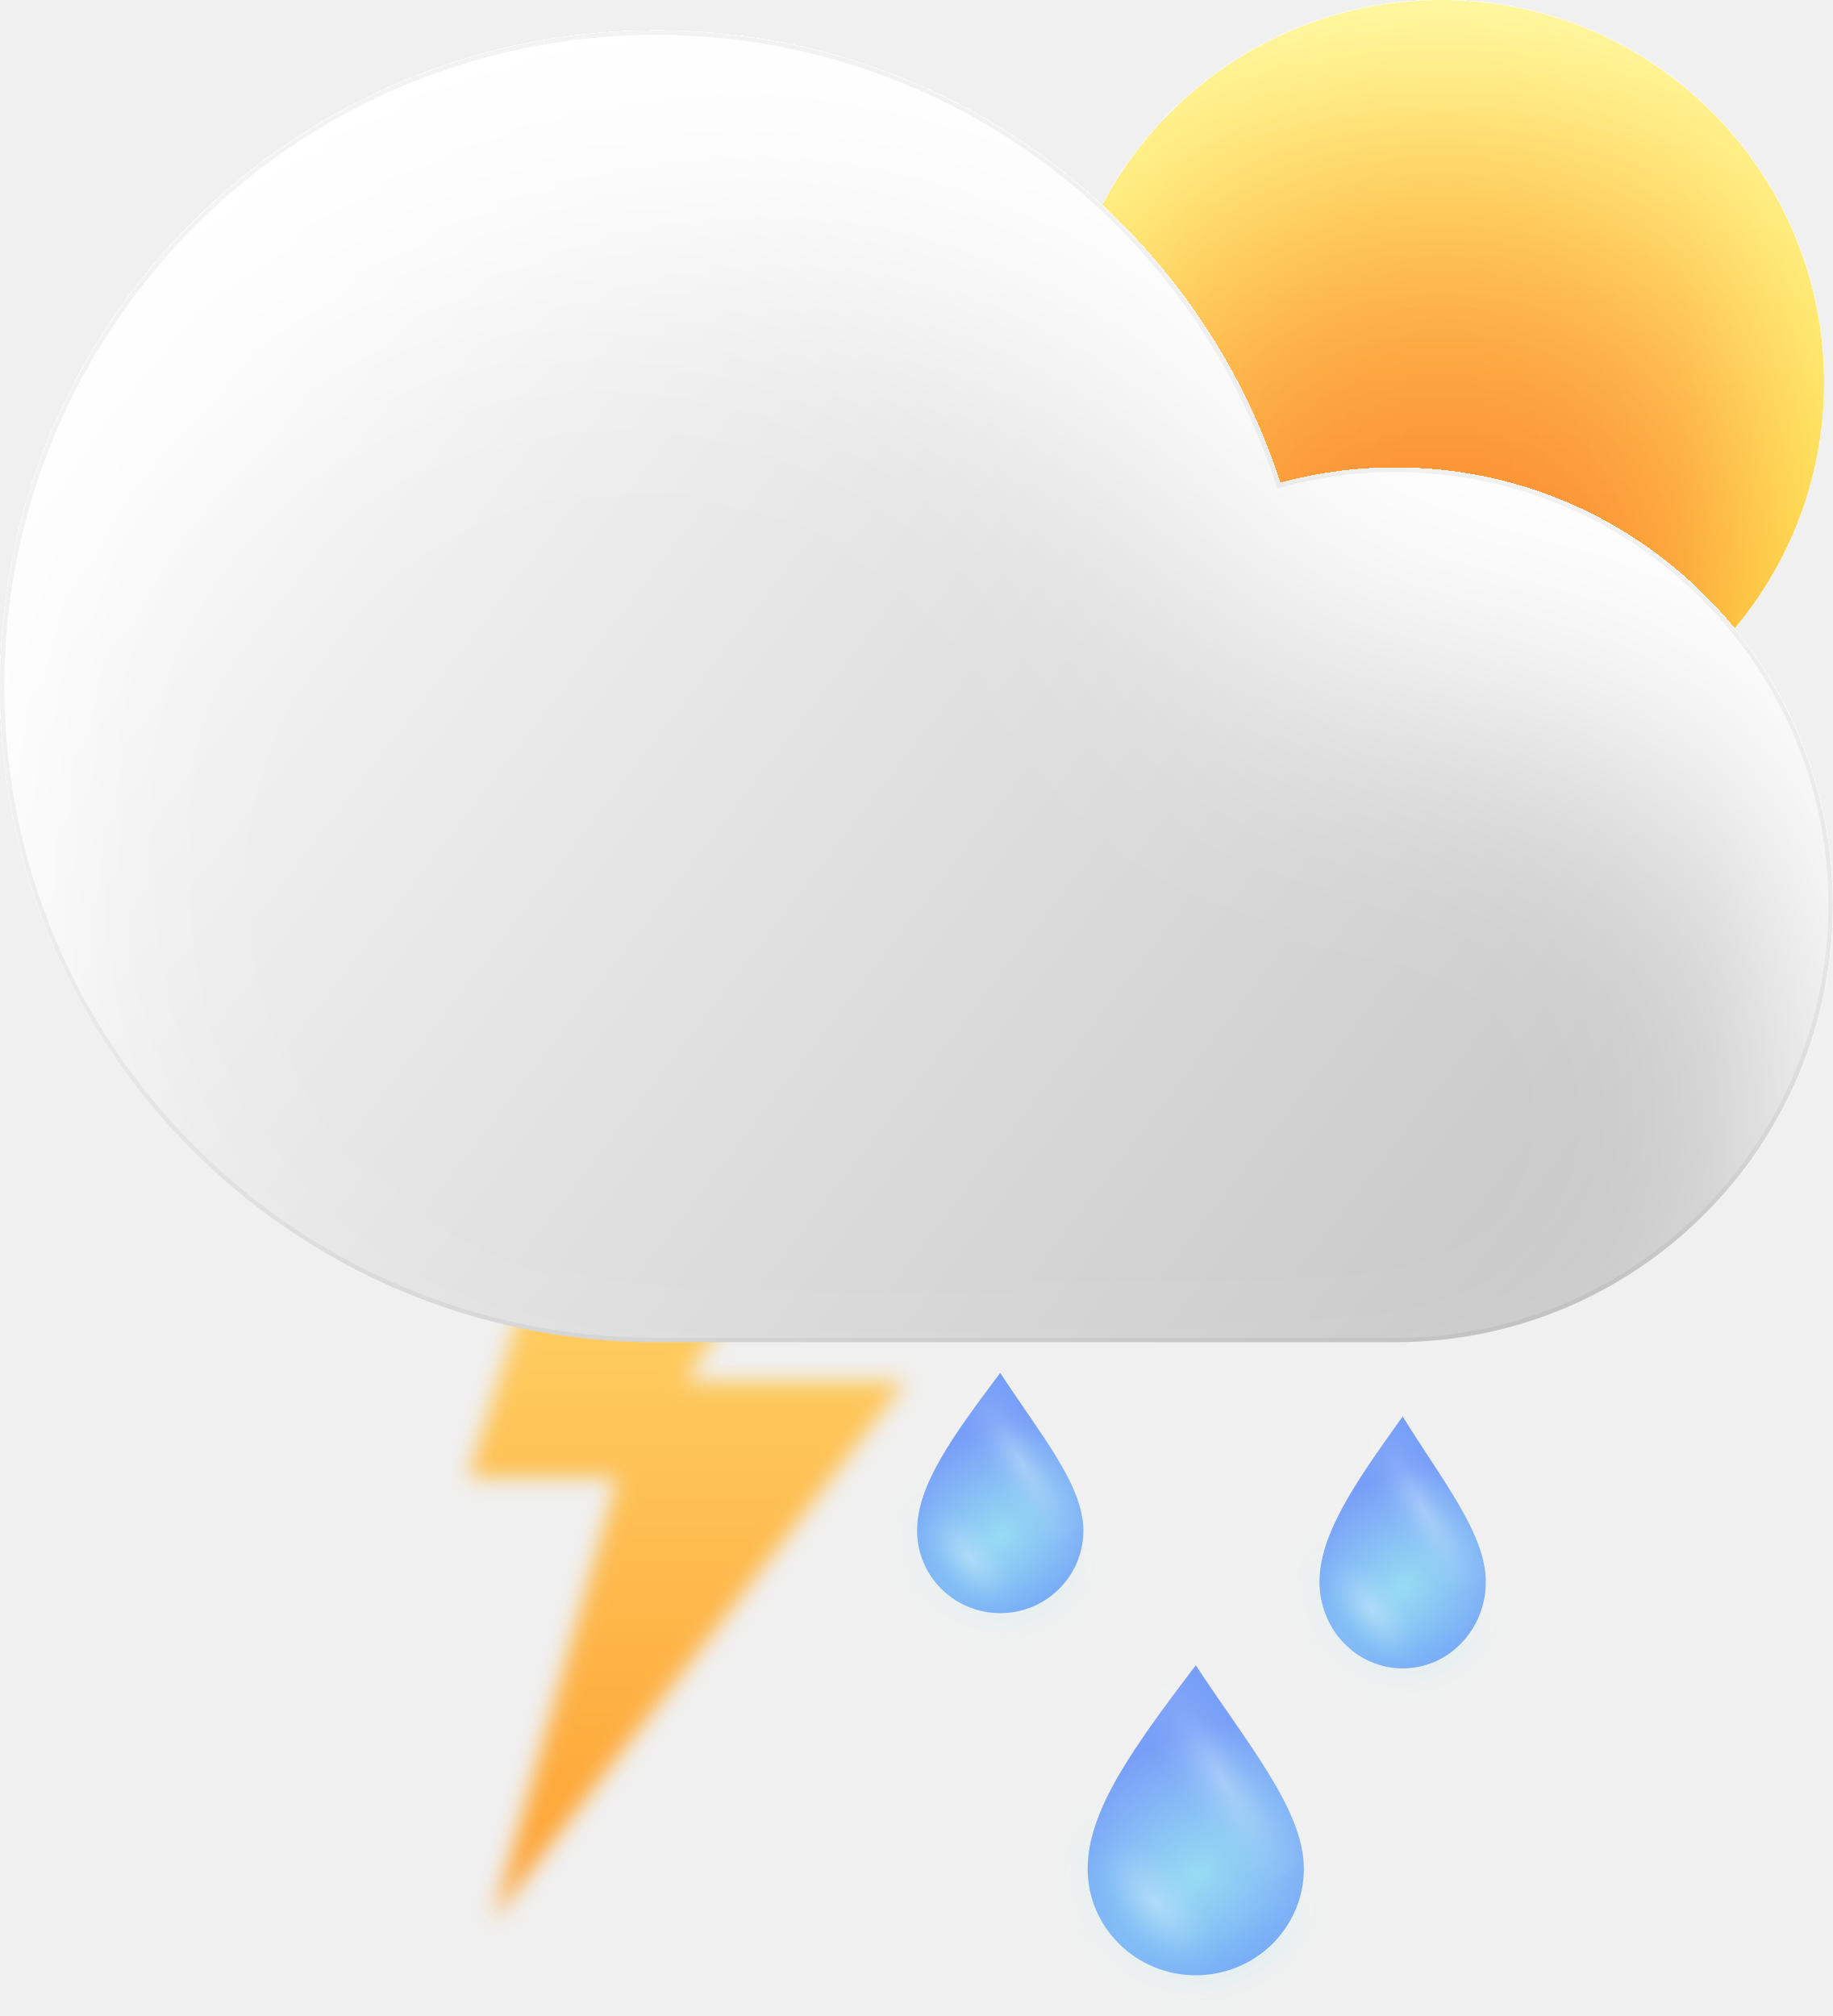
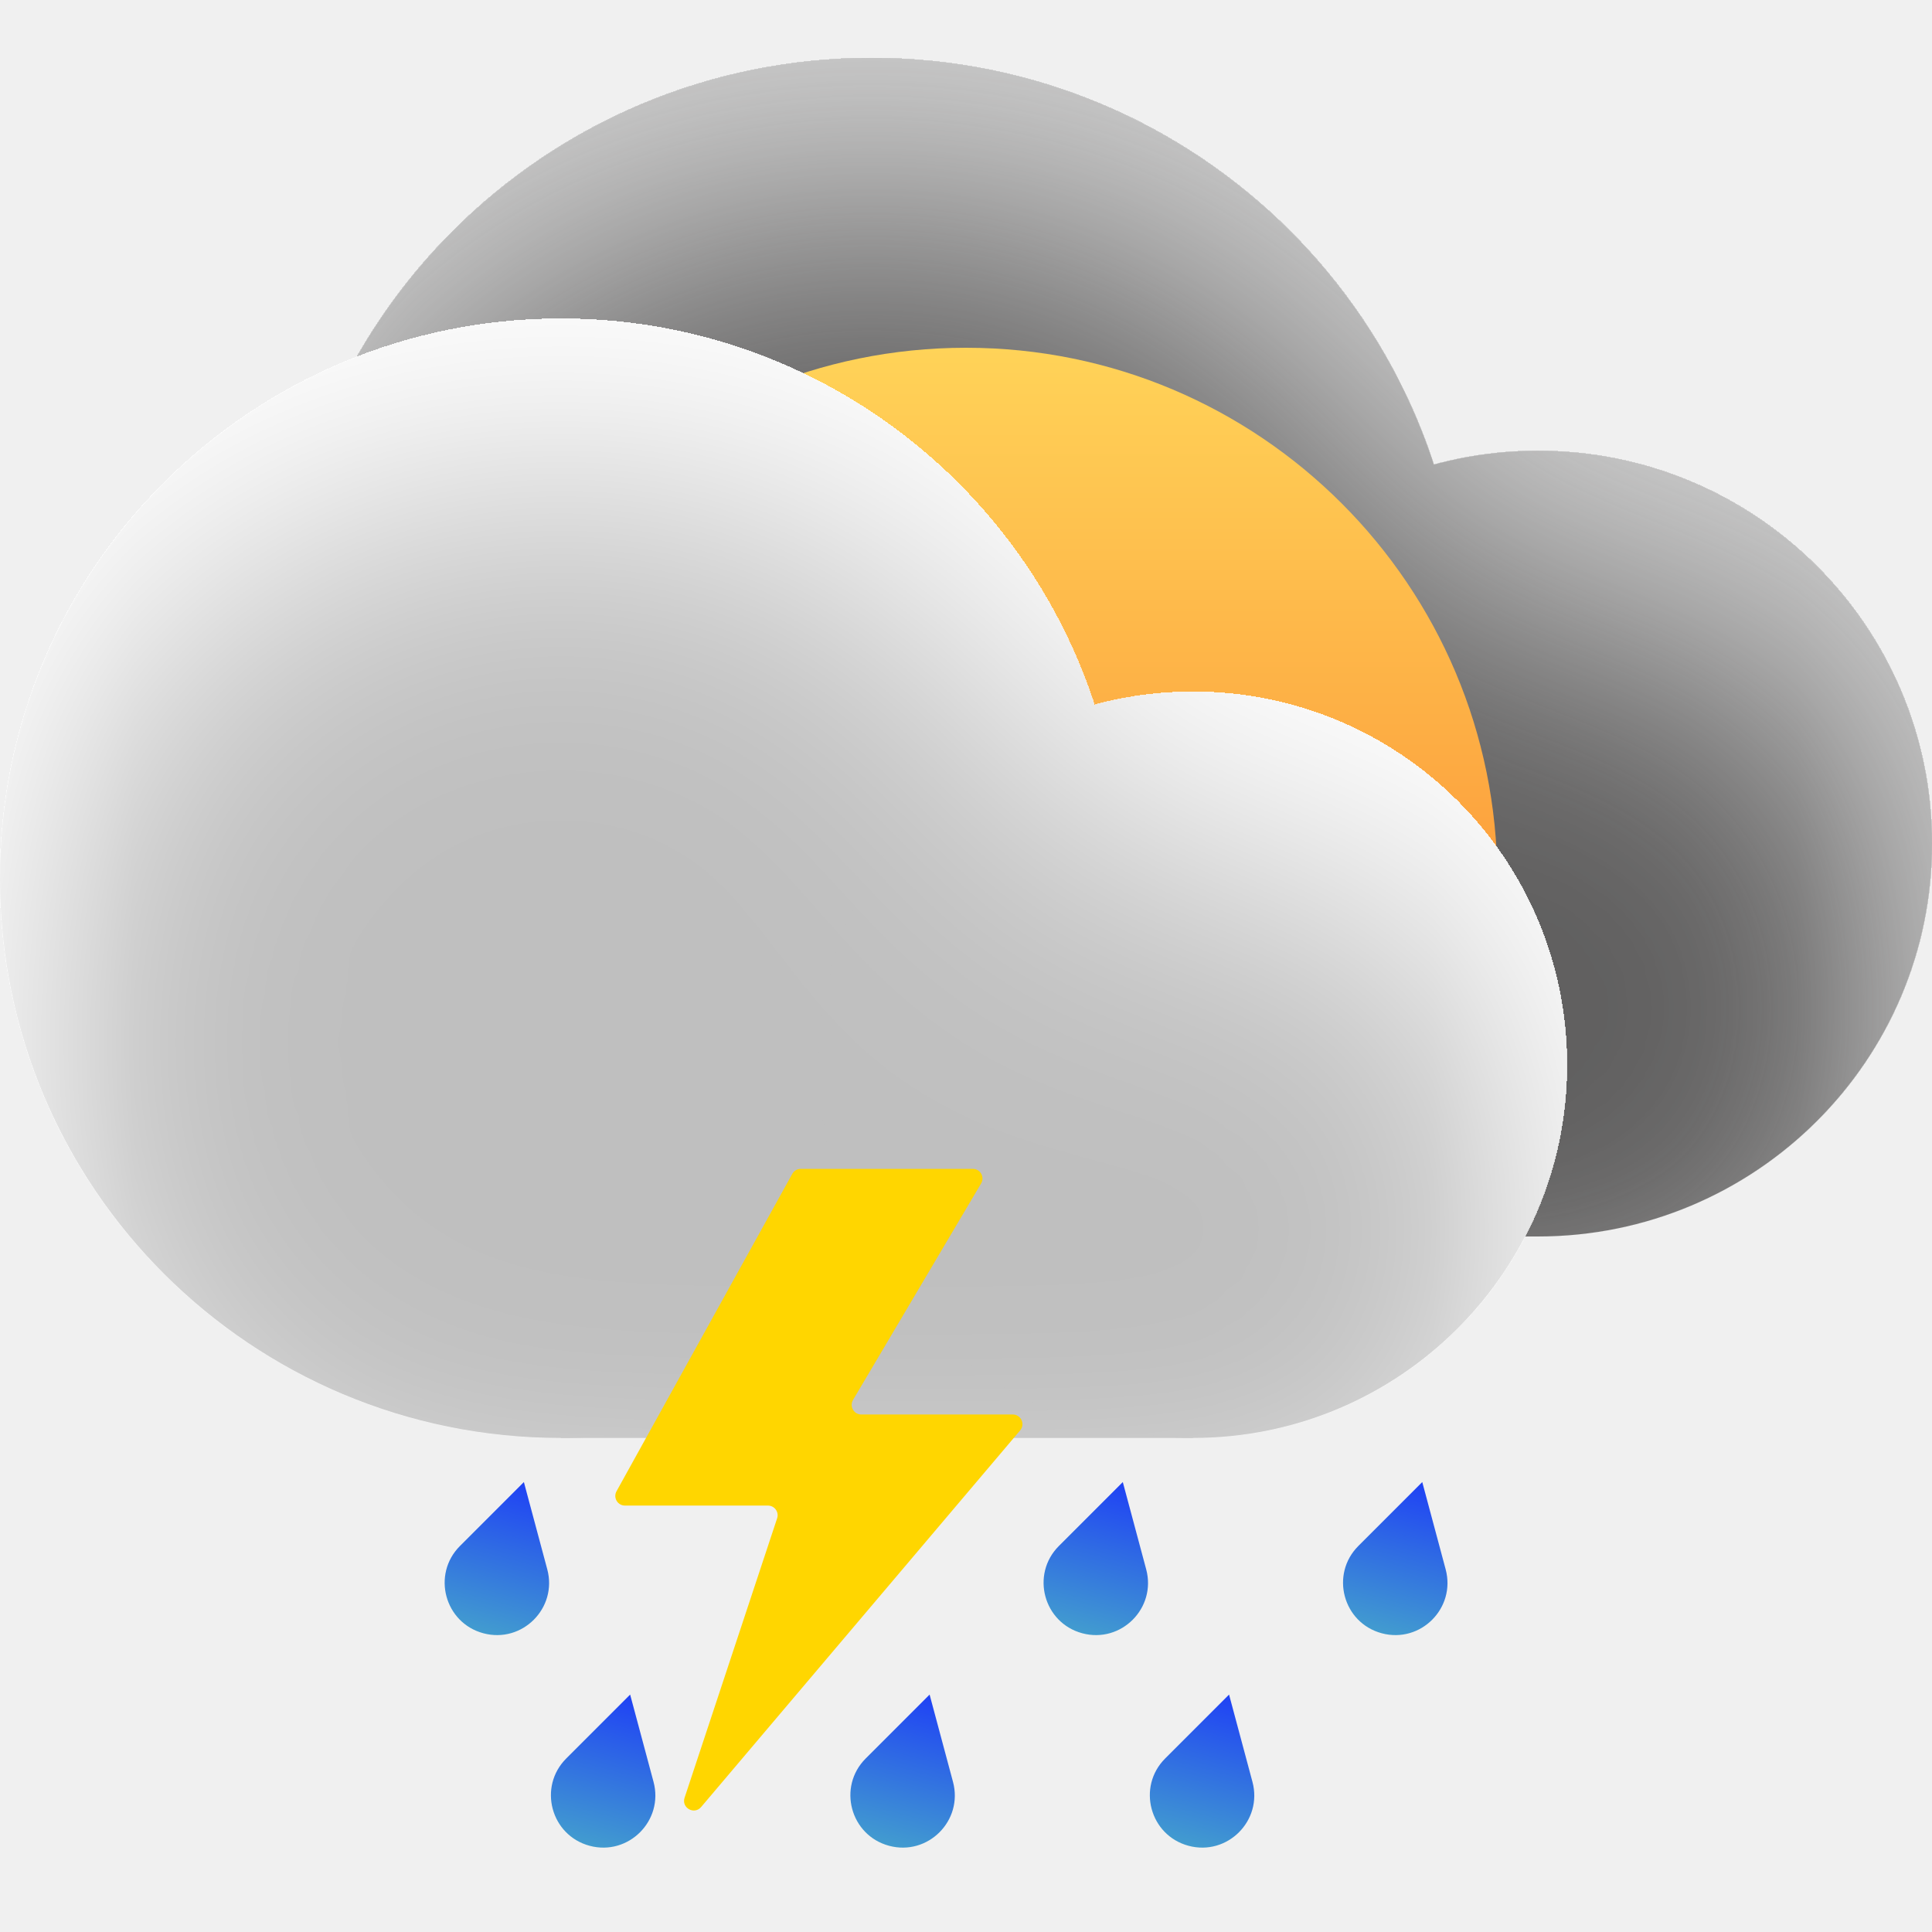
- <svg xmlns="http://www.w3.org/2000/svg" width="420" height="462" viewBox="0 0 420 462" fill="none">
-   <g filter="url(#filter0_f_29_285)">
-     <path fill-rule="evenodd" clip-rule="evenodd" d="M205.519 240H138.1L107.258 338.638H141.485L112.991 440L207.496 316.565L157.177 316.565L205.519 240Z" fill="url(#paint0_linear_29_285)" />
+ <svg xmlns="http://www.w3.org/2000/svg" width="200" height="200" viewBox="0 0 200 200" fill="none">
+   <g filter="url(#filter0_i_65_173)">
+     <path d="M90.217 78.387H159.188V128H90.217V78.387Z" fill="#605F5F" />
+     <path d="M151.434 67C151.434 100.689 124.026 128 90.217 128C56.408 128 29 100.689 29 67C29 33.311 56.408 6 90.217 6C124.026 6 151.434 33.311 151.434 67Z" fill="#605F5F" />
+     <path d="M200 87.333C200 109.793 181.728 128 159.188 128C136.649 128 118.377 109.793 118.377 87.333C118.377 64.874 136.649 46.667 159.189 46.667C181.728 46.667 200 64.874 200 87.333Z" fill="#605F5F" />
  </g>
-   <g style="mix-blend-mode:color-burn" opacity="0.5" filter="url(#filter1_f_29_285)">
-     <path fill-rule="evenodd" clip-rule="evenodd" d="M248.269 353.547C245.108 359.652 238.7 363.828 231.31 363.828C220.785 363.828 212.253 355.359 212.253 344.911C212.253 343.414 212.421 341.9 212.742 340.363C211.208 343.999 210.347 347.468 210.347 350.855C210.347 361.302 218.879 369.771 229.404 369.771C239.008 369.771 246.953 362.719 248.269 353.547Z" fill="url(#paint1_radial_29_285)" fill-opacity="0.3" />
+   <circle cx="100" cy="91" r="55" fill="url(#paint0_linear_65_173)" />
+   <g filter="url(#filter1_i_65_173)">
+     <path d="M58.067 101.742H123.489V148.857H58.067V101.742Z" fill="#BFBFBF" />
+     <path d="M116.134 90.929C116.134 122.922 90.136 148.857 58.067 148.857C25.997 148.857 0 122.922 0 90.929C0 58.935 25.997 33 58.067 33C90.136 33 116.134 58.935 116.134 90.929Z" fill="#BFBFBF" />
+     <path d="M162.2 110.238C162.2 131.567 144.868 148.857 123.489 148.857C102.109 148.857 84.778 131.567 84.778 110.238C84.778 88.909 102.109 71.619 123.489 71.619C144.868 71.619 162.2 88.909 162.2 110.238Z" fill="#BFBFBF" />
  </g>
-   <path opacity="0.5" d="M248.27 350.761C248.27 361.209 239.738 369.678 229.214 369.678C218.689 369.678 210.157 361.209 210.157 350.761C210.157 340.313 218.351 329.071 229.214 314.611C238.361 328.675 248.27 340.313 248.27 350.761Z" fill="url(#paint2_radial_29_285)" />
-   <g style="mix-blend-mode:screen" opacity="0.3">
-     <ellipse cx="234.073" cy="335.212" rx="19.533" ry="19.808" fill="url(#paint3_radial_29_285)" />
-   </g>
-   <g style="mix-blend-mode:screen" opacity="0.3">
-     <ellipse cx="223.02" cy="356.802" rx="19.533" ry="19.808" fill="url(#paint4_radial_29_285)" />
-   </g>
-   <g style="mix-blend-mode:color-burn" opacity="0.5" filter="url(#filter2_f_29_285)">
-     <path fill-rule="evenodd" clip-rule="evenodd" d="M340.489 365.432C337.328 371.832 330.92 376.21 323.529 376.21C313.005 376.21 304.473 367.331 304.473 356.378C304.473 354.807 304.641 353.22 304.962 351.608C303.428 355.42 302.567 359.058 302.567 362.608C302.567 373.561 311.099 382.44 321.624 382.44C331.227 382.44 339.172 375.047 340.489 365.432Z" fill="url(#paint5_radial_29_285)" fill-opacity="0.3" />
-   </g>
-   <path opacity="0.5" d="M340.49 362.51C340.49 373.463 331.958 382.342 321.433 382.342C310.908 382.342 302.376 373.463 302.376 362.51C302.376 351.557 310.571 339.771 321.433 324.611C330.58 339.355 340.49 351.557 340.49 362.51Z" fill="url(#paint6_radial_29_285)" />
-   <g style="mix-blend-mode:screen" opacity="0.3">
-     <ellipse cx="326.293" cy="346.208" rx="19.533" ry="20.767" fill="url(#paint7_radial_29_285)" />
-   </g>
-   <g style="mix-blend-mode:screen" opacity="0.3">
-     <ellipse cx="315.24" cy="368.844" rx="19.533" ry="20.767" fill="url(#paint8_radial_29_285)" />
-   </g>
-   <g style="mix-blend-mode:color-burn" opacity="0.5" filter="url(#filter3_f_29_285)">
-     <path fill-rule="evenodd" clip-rule="evenodd" d="M298.792 431.853C294.683 439.73 286.352 445.118 276.745 445.118C263.063 445.118 251.971 434.19 251.971 420.709C251.971 418.776 252.19 416.822 252.607 414.838C250.613 419.53 249.494 424.007 249.494 428.377C249.494 441.858 260.585 452.786 274.268 452.786C286.752 452.786 297.08 443.687 298.792 431.853Z" fill="url(#paint9_radial_29_285)" fill-opacity="0.3" />
-   </g>
-   <path opacity="0.5" d="M298.794 428.256C298.794 441.737 287.702 452.665 274.02 452.665C260.338 452.665 249.246 441.737 249.246 428.256C249.246 414.776 259.899 400.269 274.02 381.611C285.911 399.758 298.794 414.776 298.794 428.256Z" fill="url(#paint10_radial_29_285)" />
-   <g style="mix-blend-mode:screen" opacity="0.3">
-     <ellipse cx="280.337" cy="408.192" rx="25.393" ry="25.559" fill="url(#paint11_radial_29_285)" />
-   </g>
-   <g style="mix-blend-mode:screen" opacity="0.3">
-     <ellipse cx="265.968" cy="436.052" rx="25.393" ry="25.559" fill="url(#paint12_radial_29_285)" />
-   </g>
-   <g filter="url(#filter4_i_29_285)">
-     <ellipse cx="330.291" cy="87.67" rx="87.709" ry="87.67" fill="url(#paint13_linear_29_285)" />
-   </g>
-   <mask id="path-15-inside-1_29_285" fill="white">
-     <path fill-rule="evenodd" clip-rule="evenodd" d="M319.761 307.584L150.358 307.584C67.318 307.584 0 240.296 0 157.292C0 74.288 67.318 7 150.358 7C217.131 7 273.738 50.507 293.354 110.708C301.767 108.417 310.621 107.195 319.761 107.195C375.122 107.195 420 152.053 420 207.389C420 262.725 375.122 307.584 319.761 307.584Z" />
-   </mask>
-   <g filter="url(#filter5_i_29_285)">
-     <path fill-rule="evenodd" clip-rule="evenodd" d="M319.761 307.584L150.358 307.584C67.318 307.584 0 240.296 0 157.292C0 74.288 67.318 7 150.358 7C217.131 7 273.738 50.507 293.354 110.708C301.767 108.417 310.621 107.195 319.761 107.195C375.122 107.195 420 152.053 420 207.389C420 262.725 375.122 307.584 319.761 307.584Z" fill="url(#paint14_linear_29_285)" />
-   </g>
-   <path d="M150.358 307.584V306.584V307.584ZM319.761 307.584V308.584V307.584ZM293.354 110.708L292.403 111.018L292.698 111.923L293.616 111.673L293.354 110.708ZM150.358 308.584L319.761 308.584V306.584L150.358 306.584V308.584ZM-1 157.292C-1 240.849 66.766 308.584 150.358 308.584V306.584C67.869 306.584 1 239.743 1 157.292H-1ZM150.358 6C66.766 6 -1 73.735 -1 157.292H1C1 74.841 67.869 8 150.358 8V6ZM294.304 110.398C274.558 49.798 217.576 6 150.358 6V8C216.686 8 272.917 51.217 292.403 111.018L294.304 110.398ZM293.616 111.673C301.945 109.405 310.711 108.195 319.761 108.195V106.195C310.532 106.195 301.589 107.429 293.091 109.743L293.616 111.673ZM319.761 108.195C374.57 108.195 419 152.606 419 207.389H421C421 151.501 375.673 106.195 319.761 106.195V108.195ZM419 207.389C419 262.173 374.57 306.584 319.761 306.584V308.584C375.673 308.584 421 263.278 421 207.389H419Z" fill="black" fill-opacity="0.05" mask="url(#path-15-inside-1_29_285)" />
+   <path d="M54.232 153.422L56.654 162.459C57.73 166.476 54.055 170.152 50.038 169.076C46.021 167.999 44.676 162.978 47.616 160.038L54.232 153.422Z" fill="url(#paint1_linear_65_173)" />
+   <path d="M116.232 153.422L118.654 162.459C119.73 166.476 116.055 170.152 112.038 169.076C108.021 167.999 106.676 162.978 109.616 160.038L116.232 153.422Z" fill="url(#paint2_linear_65_173)" />
+   <path d="M147.232 153.422L149.654 162.459C150.73 166.476 147.055 170.152 143.038 169.076C139.021 167.999 137.676 162.978 140.616 160.038L147.232 153.422Z" fill="url(#paint3_linear_65_173)" />
+   <path d="M65.232 175.422L67.654 184.459C68.73 188.476 65.055 192.152 61.038 191.076C57.021 189.999 55.676 184.978 58.616 182.038L65.232 175.422Z" fill="url(#paint4_linear_65_173)" />
+   <path d="M96.232 175.422L98.654 184.459C99.73 188.476 96.055 192.152 92.038 191.076C88.021 189.999 86.676 184.978 89.616 182.038L96.232 175.422Z" fill="url(#paint5_linear_65_173)" />
+   <path d="M127.232 175.422L129.654 184.459C130.73 188.476 127.055 192.152 123.038 191.076C119.021 189.999 117.676 184.978 120.616 182.038L127.232 175.422Z" fill="url(#paint6_linear_65_173)" />
+   <path d="M63.822 154.373L82.018 121.516C82.194 121.197 82.529 121 82.892 121H100.704C101.479 121 101.96 121.843 101.565 122.509L88.306 144.919C87.911 145.586 88.392 146.429 89.166 146.429H104.842C105.694 146.429 106.156 147.425 105.605 148.075L72.579 187.064C71.868 187.903 70.521 187.147 70.867 186.103L80.449 157.172C80.663 156.524 80.181 155.857 79.499 155.857H64.697C63.935 155.857 63.453 155.039 63.822 154.373Z" fill="#FFD600" />
  <defs>
-     <filter id="filter0_f_29_285" x="102.258" y="235" width="110.239" height="210" filterUnits="userSpaceOnUse" color-interpolation-filters="sRGB">
-       <feFlood flood-opacity="0" result="BackgroundImageFix" />
-       <feBlend mode="normal" in="SourceGraphic" in2="BackgroundImageFix" result="shape" />
-       <feGaussianBlur stdDeviation="2.5" result="effect1_foregroundBlur_29_285" />
-     </filter>
-     <filter id="filter1_f_29_285" x="202.347" y="332.363" width="53.922" height="45.409" filterUnits="userSpaceOnUse" color-interpolation-filters="sRGB">
-       <feFlood flood-opacity="0" result="BackgroundImageFix" />
-       <feBlend mode="normal" in="SourceGraphic" in2="BackgroundImageFix" result="shape" />
-       <feGaussianBlur stdDeviation="4" result="effect1_foregroundBlur_29_285" />
-     </filter>
-     <filter id="filter2_f_29_285" x="294.567" y="343.608" width="53.922" height="46.833" filterUnits="userSpaceOnUse" color-interpolation-filters="sRGB">
-       <feFlood flood-opacity="0" result="BackgroundImageFix" />
-       <feBlend mode="normal" in="SourceGraphic" in2="BackgroundImageFix" result="shape" />
-       <feGaussianBlur stdDeviation="4" result="effect1_foregroundBlur_29_285" />
-     </filter>
-     <filter id="filter3_f_29_285" x="241.494" y="406.838" width="65.298" height="53.948" filterUnits="userSpaceOnUse" color-interpolation-filters="sRGB">
-       <feFlood flood-opacity="0" result="BackgroundImageFix" />
-       <feBlend mode="normal" in="SourceGraphic" in2="BackgroundImageFix" result="shape" />
-       <feGaussianBlur stdDeviation="4" result="effect1_foregroundBlur_29_285" />
-     </filter>
-     <filter id="filter4_i_29_285" x="242.582" y="0" width="175.418" height="195.34" filterUnits="userSpaceOnUse" color-interpolation-filters="sRGB">
+     <filter id="filter0_i_65_173" x="29" y="6" width="171" height="139" filterUnits="userSpaceOnUse" color-interpolation-filters="sRGB">
      <feFlood flood-opacity="0" result="BackgroundImageFix" />
      <feBlend mode="normal" in="SourceGraphic" in2="BackgroundImageFix" result="shape" />
      <feColorMatrix in="SourceAlpha" type="matrix" values="0 0 0 0 0 0 0 0 0 0 0 0 0 0 0 0 0 0 127 0" result="hardAlpha" />
-       <feOffset dy="20" />
-       <feGaussianBlur stdDeviation="35" />
+       <feOffset dy="17" />
+       <feGaussianBlur stdDeviation="14.8" />
      <feComposite in2="hardAlpha" operator="arithmetic" k2="-1" k3="1" />
-       <feColorMatrix type="matrix" values="0 0 0 0 1 0 0 0 0 1 0 0 0 0 1 0 0 0 1 0" />
-       <feBlend mode="overlay" in2="shape" result="effect1_innerShadow_29_285" />
+       <feColorMatrix type="matrix" values="0 0 0 0 0.808 0 0 0 0 0.808 0 0 0 0 0.808 0 0 0 1 0" />
+       <feBlend mode="normal" in2="shape" result="effect1_innerShadow_65_173" />
    </filter>
-     <filter id="filter5_i_29_285" x="0" y="7" width="420" height="349.231" filterUnits="userSpaceOnUse" color-interpolation-filters="sRGB">
+     <filter id="filter1_i_65_173" x="0" y="33" width="162.2" height="132.857" filterUnits="userSpaceOnUse" color-interpolation-filters="sRGB">
      <feFlood flood-opacity="0" result="BackgroundImageFix" />
      <feBlend mode="normal" in="SourceGraphic" in2="BackgroundImageFix" result="shape" />
      <feColorMatrix in="SourceAlpha" type="matrix" values="0 0 0 0 0 0 0 0 0 0 0 0 0 0 0 0 0 0 127 0" result="hardAlpha" />
-       <feOffset dy="48.647" />
-       <feGaussianBlur stdDeviation="30" />
+       <feOffset dy="17" />
+       <feGaussianBlur stdDeviation="14.8" />
      <feComposite in2="hardAlpha" operator="arithmetic" k2="-1" k3="1" />
      <feColorMatrix type="matrix" values="0 0 0 0 1 0 0 0 0 1 0 0 0 0 1 0 0 0 1 0" />
-       <feBlend mode="normal" in2="shape" result="effect1_innerShadow_29_285" />
+       <feBlend mode="normal" in2="shape" result="effect1_innerShadow_65_173" />
    </filter>
-     <linearGradient id="paint0_linear_29_285" x1="157.377" y1="240" x2="157.377" y2="440" gradientUnits="userSpaceOnUse">
-       <stop stop-color="#FFE176" />
-       <stop offset="0.479" stop-color="#FEC255" />
-       <stop offset="1" stop-color="#FEA031" />
-     </linearGradient>
-     <radialGradient id="paint1_radial_29_285" cx="0" cy="0" r="1" gradientUnits="userSpaceOnUse" gradientTransform="translate(229.404 352.143) rotate(-38.7703) scale(32.264 23.4224)">
-       <stop stop-color="#3CC7F5" />
-       <stop offset="0" stop-color="#3CC7F5" />
-       <stop offset="1" stop-color="#004DFF" />
-     </radialGradient>
-     <radialGradient id="paint2_radial_29_285" cx="0" cy="0" r="1" gradientUnits="userSpaceOnUse" gradientTransform="translate(229.214 352.049) rotate(-38.7715) scale(32.2644 23.4229)">
-       <stop stop-color="#3CC7F5" />
-       <stop offset="0" stop-color="#3CC7F5" />
-       <stop offset="1" stop-color="#004DFF" />
-     </radialGradient>
-     <radialGradient id="paint3_radial_29_285" cx="0" cy="0" r="1" gradientUnits="userSpaceOnUse" gradientTransform="translate(234.073 335.212) rotate(57.0173) scale(27.6285 7.95282)">
-       <stop stop-color="white" />
-       <stop offset="0.555" stop-color="#BDDBF1" stop-opacity="0.25" />
-       <stop offset="1" stop-color="#5686F5" stop-opacity="0" />
-     </radialGradient>
-     <radialGradient id="paint4_radial_29_285" cx="0" cy="0" r="1" gradientUnits="userSpaceOnUse" gradientTransform="translate(221.972 356.802) rotate(50.8095) scale(15.0789 7.27856)">
-       <stop stop-color="white" />
-       <stop offset="0.674" stop-color="#BDDBF1" stop-opacity="0.25" />
-       <stop offset="1" stop-color="#5686F5" stop-opacity="0" />
-     </radialGradient>
-     <radialGradient id="paint5_radial_29_285" cx="0" cy="0" r="1" gradientUnits="userSpaceOnUse" gradientTransform="translate(321.624 363.958) rotate(-40.0996) scale(32.8855 24.0925)">
-       <stop stop-color="#3CC7F5" />
-       <stop offset="0" stop-color="#3CC7F5" />
-       <stop offset="1" stop-color="#004DFF" />
-     </radialGradient>
-     <radialGradient id="paint6_radial_29_285" cx="0" cy="0" r="1" gradientUnits="userSpaceOnUse" gradientTransform="translate(321.433 363.86) rotate(-40.0996) scale(32.8855 24.0925)">
-       <stop stop-color="#3CC7F5" />
-       <stop offset="0" stop-color="#3CC7F5" />
-       <stop offset="1" stop-color="#004DFF" />
-     </radialGradient>
-     <radialGradient id="paint7_radial_29_285" cx="0" cy="0" r="1" gradientUnits="userSpaceOnUse" gradientTransform="translate(326.293 346.208) rotate(58.2414) scale(28.5757 8.06127)">
-       <stop stop-color="white" />
-       <stop offset="0.555" stop-color="#BDDBF1" stop-opacity="0.25" />
-       <stop offset="1" stop-color="#5686F5" stop-opacity="0" />
-     </radialGradient>
-     <radialGradient id="paint8_radial_29_285" cx="0" cy="0" r="1" gradientUnits="userSpaceOnUse" gradientTransform="translate(314.192 368.844) rotate(52.1287) scale(15.5213 7.41325)">
-       <stop stop-color="white" />
-       <stop offset="0.674" stop-color="#BDDBF1" stop-opacity="0.25" />
-       <stop offset="1" stop-color="#5686F5" stop-opacity="0" />
-     </radialGradient>
-     <radialGradient id="paint9_radial_29_285" cx="0" cy="0" r="1" gradientUnits="userSpaceOnUse" gradientTransform="translate(274.268 430.038) rotate(-38.5624) scale(41.8215 30.3112)">
-       <stop stop-color="#3CC7F5" />
-       <stop offset="0" stop-color="#3CC7F5" />
-       <stop offset="1" stop-color="#004DFF" />
-     </radialGradient>
-     <radialGradient id="paint10_radial_29_285" cx="0" cy="0" r="1" gradientUnits="userSpaceOnUse" gradientTransform="translate(274.02 429.918) rotate(-38.5626) scale(41.8216 30.3114)">
-       <stop stop-color="#3CC7F5" />
-       <stop offset="0" stop-color="#3CC7F5" />
-       <stop offset="1" stop-color="#004DFF" />
-     </radialGradient>
-     <radialGradient id="paint11_radial_29_285" cx="0" cy="0" r="1" gradientUnits="userSpaceOnUse" gradientTransform="translate(280.337 408.192) rotate(56.8215) scale(35.7291 10.3157)">
-       <stop stop-color="white" />
-       <stop offset="0.555" stop-color="#BDDBF1" stop-opacity="0.25" />
-       <stop offset="1" stop-color="#5686F5" stop-opacity="0" />
-     </radialGradient>
-     <radialGradient id="paint12_radial_29_285" cx="0" cy="0" r="1" gradientUnits="userSpaceOnUse" gradientTransform="translate(264.606 436.052) rotate(50.5996) scale(19.5151 9.43382)">
-       <stop stop-color="white" />
-       <stop offset="0.674" stop-color="#BDDBF1" stop-opacity="0.25" />
-       <stop offset="1" stop-color="#5686F5" stop-opacity="0" />
-     </radialGradient>
-     <linearGradient id="paint13_linear_29_285" x1="330.291" y1="0" x2="330.291" y2="175.34" gradientUnits="userSpaceOnUse">
+     <linearGradient id="paint0_linear_65_173" x1="100" y1="36" x2="100" y2="146" gradientUnits="userSpaceOnUse">
      <stop stop-color="#FFD358" />
      <stop offset="1" stop-color="#FA6C21" />
    </linearGradient>
-     <linearGradient id="paint14_linear_29_285" x1="29.423" y1="7" x2="420.025" y2="307.712" gradientUnits="userSpaceOnUse">
-       <stop stop-color="white" />
-       <stop offset="1" stop-color="#C1C1C1" />
+     <linearGradient id="paint1_linear_65_173" x1="54.232" y1="153.422" x2="50.038" y2="169.076" gradientUnits="userSpaceOnUse">
+       <stop stop-color="#1F41F5" />
+       <stop offset="1" stop-color="#429CCF" />
+     </linearGradient>
+     <linearGradient id="paint2_linear_65_173" x1="116.232" y1="153.422" x2="112.038" y2="169.076" gradientUnits="userSpaceOnUse">
+       <stop stop-color="#1F41F5" />
+       <stop offset="1" stop-color="#429CCF" />
+     </linearGradient>
+     <linearGradient id="paint3_linear_65_173" x1="147.232" y1="153.422" x2="143.038" y2="169.076" gradientUnits="userSpaceOnUse">
+       <stop stop-color="#1F41F5" />
+       <stop offset="1" stop-color="#429CCF" />
+     </linearGradient>
+     <linearGradient id="paint4_linear_65_173" x1="65.232" y1="175.422" x2="61.038" y2="191.076" gradientUnits="userSpaceOnUse">
+       <stop stop-color="#1F41F5" />
+       <stop offset="1" stop-color="#429CCF" />
+     </linearGradient>
+     <linearGradient id="paint5_linear_65_173" x1="96.232" y1="175.422" x2="92.038" y2="191.076" gradientUnits="userSpaceOnUse">
+       <stop stop-color="#1F41F5" />
+       <stop offset="1" stop-color="#429CCF" />
+     </linearGradient>
+     <linearGradient id="paint6_linear_65_173" x1="127.232" y1="175.422" x2="123.038" y2="191.076" gradientUnits="userSpaceOnUse">
+       <stop stop-color="#1F41F5" />
+       <stop offset="1" stop-color="#429CCF" />
    </linearGradient>
  </defs>
</svg>
